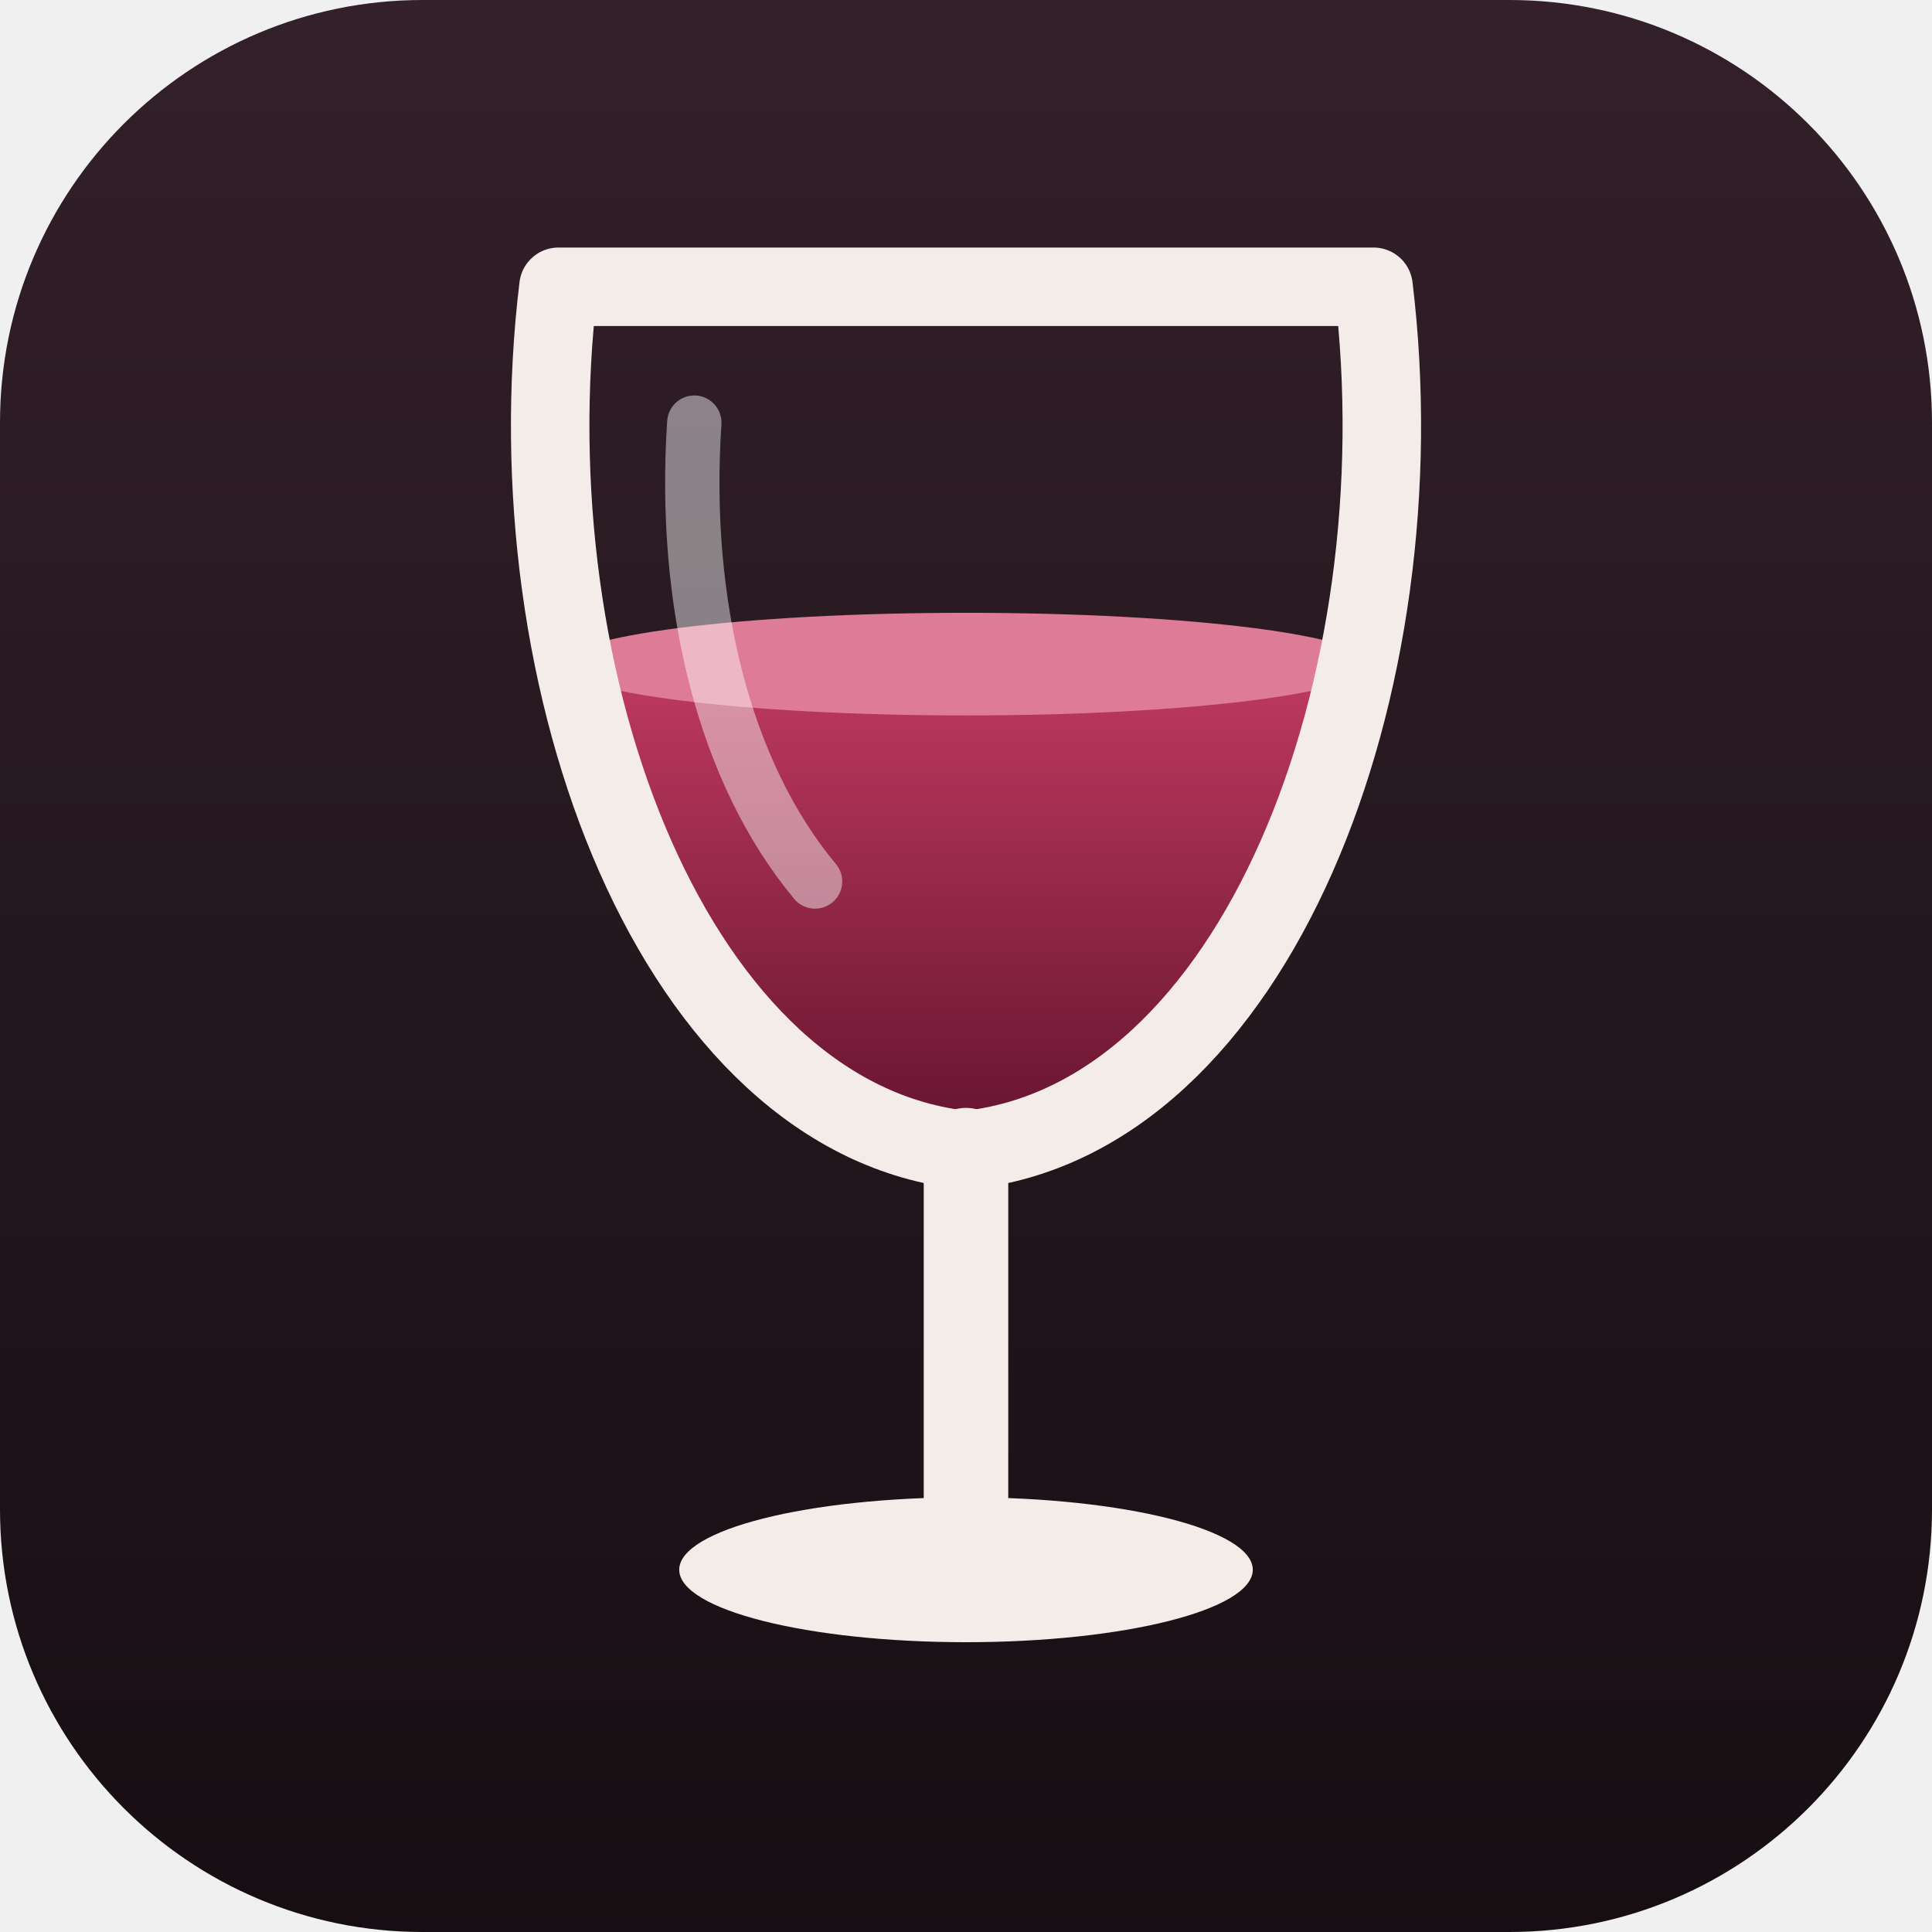
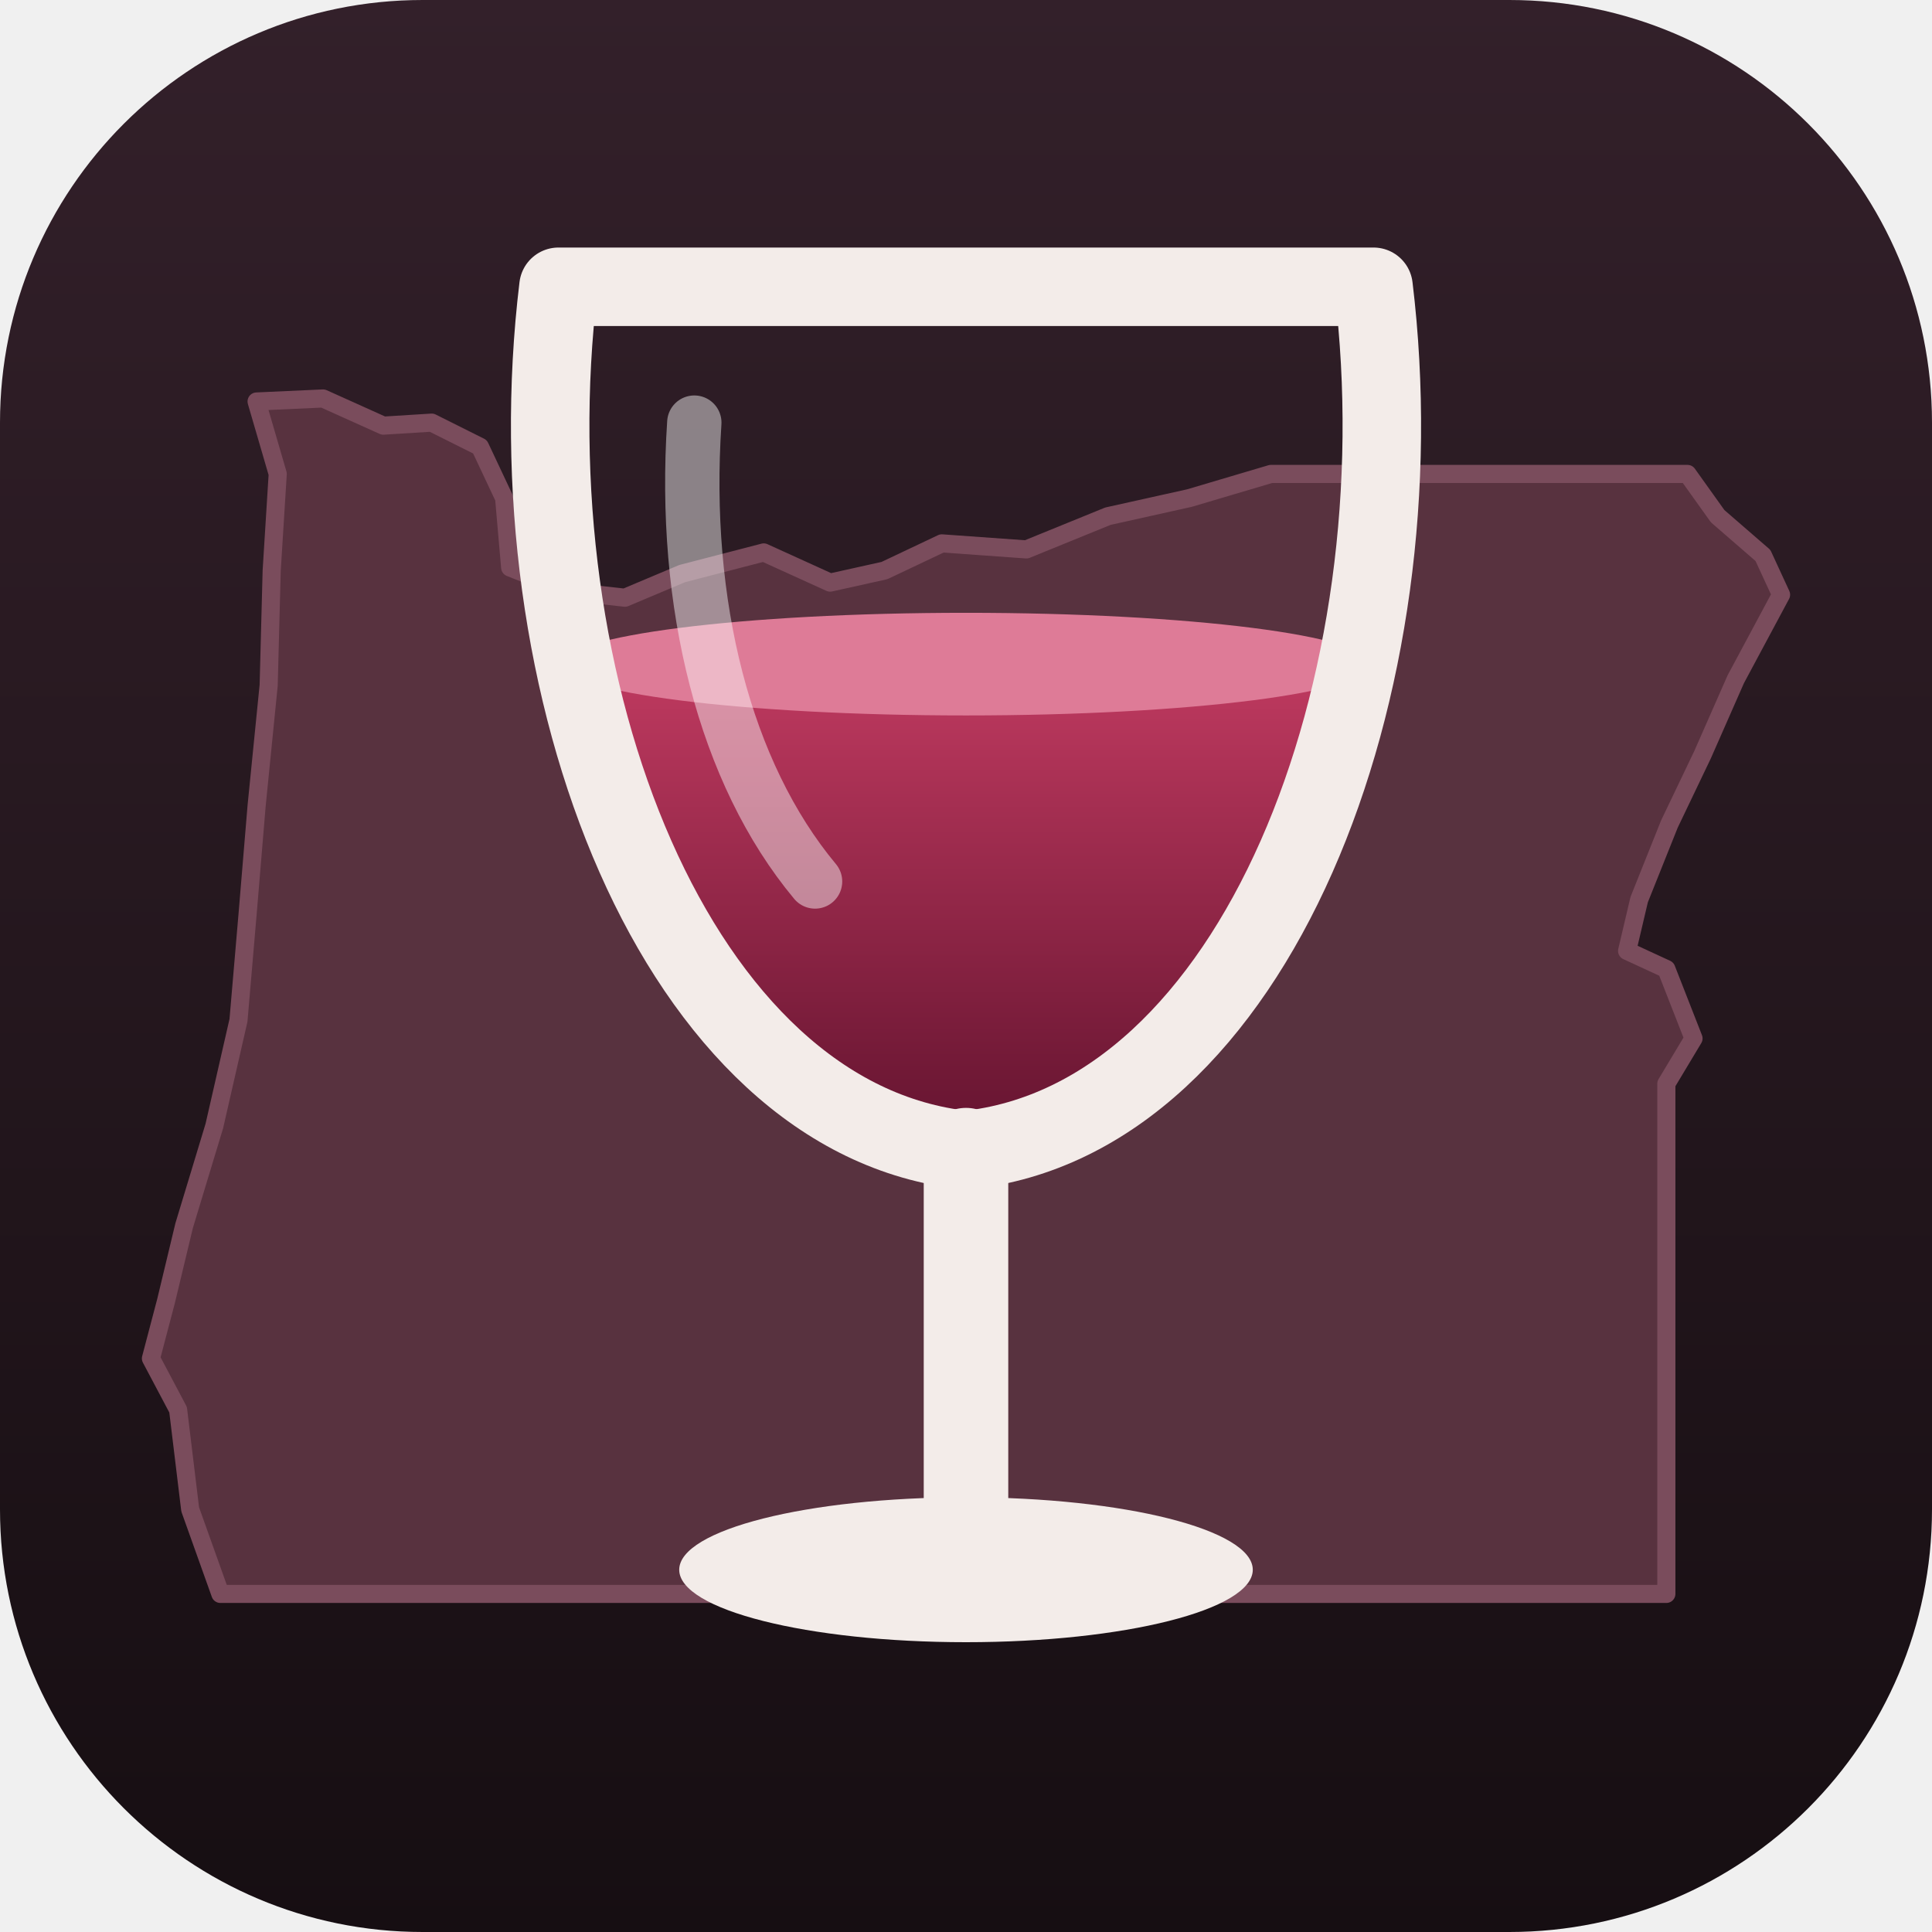
<svg xmlns="http://www.w3.org/2000/svg" viewBox="0 0 64 64">
  <defs>
    <linearGradient id="tile" x1="0" y1="0" x2="0" y2="1">
      <stop offset="0" stop-color="#33202a" />
      <stop offset="1" stop-color="#160e12" />
    </linearGradient>
    <linearGradient id="wine" x1="0" y1="0" x2="0" y2="1">
      <stop offset="0" stop-color="#c03a60" />
      <stop offset="1" stop-color="#651430" />
    </linearGradient>
  </defs>
  <rect width="64" height="64" rx="14" fill="url(#tile)" />
+   <path d="M8.5 13.3 L10.7 13.2 L12.7 14.1 L14.3 14.0 L15.9 14.8 L16.7 16.5 L16.9 18.8 L18.9 19.6 L20.7 19.8 L22.6 19.0 L25.3 18.3 L27.5 19.3 L29.3 18.9 L31.2 18.0 L34.0 18.2 L36.7 17.1 L39.4 16.5 L42.1 15.7 L55.9 15.7 L56.9 17.1 L58.4 18.4 L59.0 19.7 L57.5 22.5 L56.4 25.0 L55.3 27.3 L54.3 29.8 L53.9 31.5 L55.2 32.1 L56.1 34.4 L55.2 35.9 L55.2 52.8 L7.3 52.8 L6.3 50.0 L5.9 46.7 L5.0 45.0 L5.5 43.1 L6.1 40.6 L7.1 37.3 L7.9 33.8 L8.2 30.3 L8.5 26.7 L8.9 22.7 L9.0 18.9 L9.2 15.7 L8.5 13.3Z" fill="#58323f" stroke="#7a4c5c" stroke-width=".6" stroke-linejoin="round" />
  <path d="M18.6 22h26.8c-.9 8.6-5.4 15-13.4 15.6-8-.6-12.5-7-13.4-15.6z" fill="url(#wine)" />
  <ellipse cx="32" cy="22" rx="13.4" ry="1.7" fill="#de7b97" />
  <path d="M18.5 9.5h27c1.6 13.2-3.9 27.6-13.5 28.6-9.6-1-15.1-15.4-13.5-28.6z" fill="none" stroke="#f3ece9" stroke-width="2.6" stroke-linejoin="round" />
  <path d="M23 14c-.4 6 1 11.6 4 15.2" fill="none" stroke="#fff" stroke-opacity=".45" stroke-width="1.8" stroke-linecap="round" />
  <path d="M32 38.1v12.4" stroke="#f3ece9" stroke-width="2.8" stroke-linecap="round" />
  <ellipse cx="32" cy="52" rx="9.5" ry="2.4" fill="#f3ece9" />
</svg>
